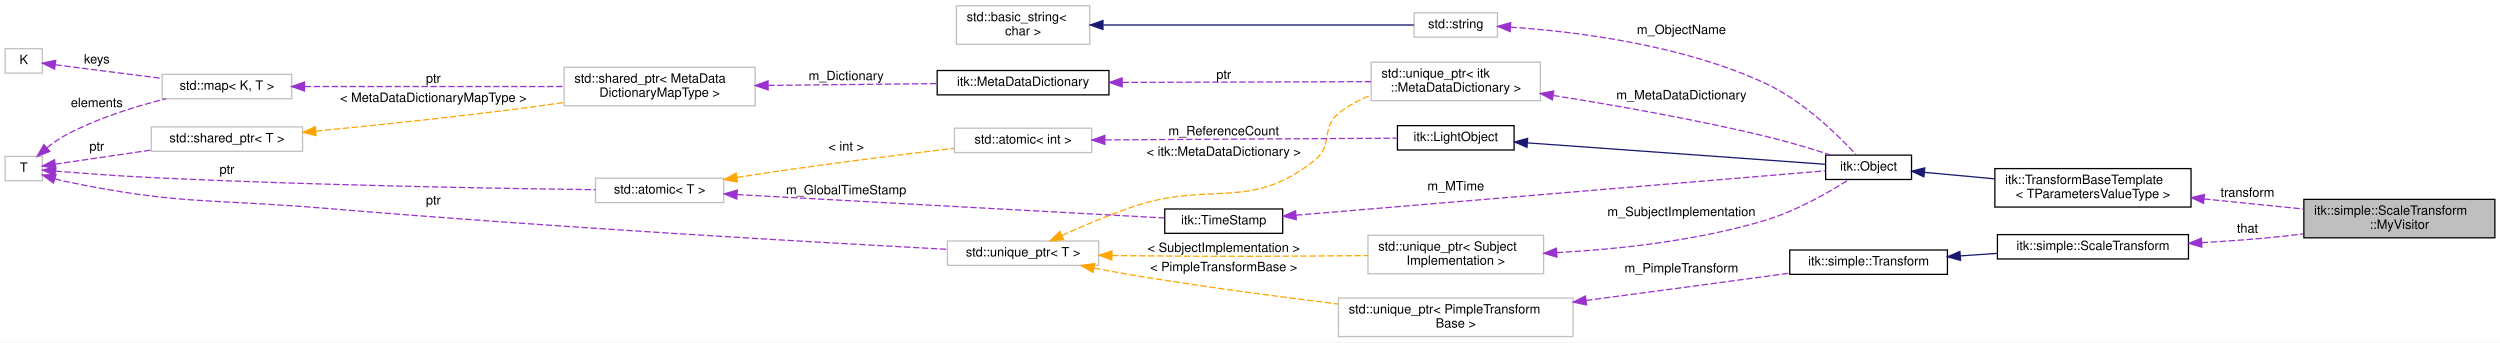
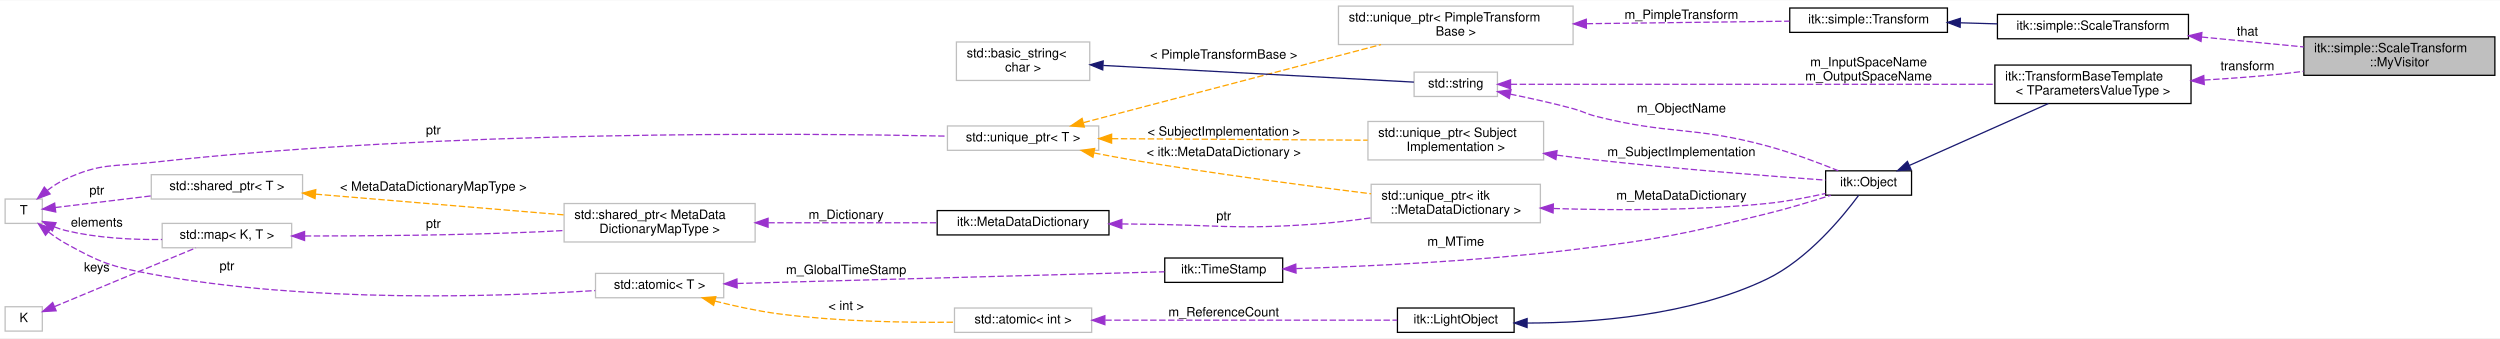
- <svg xmlns="http://www.w3.org/2000/svg" xmlns:xlink="http://www.w3.org/1999/xlink" width="1950pt" height="267pt" viewBox="0.00 0.00 1950.00 267.00">
-   <g id="graph0" class="graph" transform="scale(1 1) rotate(0) translate(4 263)">
-     <polygon fill="white" stroke="transparent" points="-4,4 -4,-263 1946,-263 1946,4 -4,4" />
+ <svg xmlns="http://www.w3.org/2000/svg" xmlns:xlink="http://www.w3.org/1999/xlink" width="1950pt" height="264pt" viewBox="0.00 0.00 1950.00 263.50">
+   <g id="graph0" class="graph" transform="scale(1 1) rotate(0) translate(4 259.5)">
+     <polygon fill="white" stroke="transparent" points="-4,4 -4,-259.5 1946,-259.5 1946,4 -4,4" />
    <g id="node1" class="node">
      <g id="a_node1">
        <a xlink:title=" ">
-           <polygon fill="#bfbfbf" stroke="black" points="1793,-77.5 1793,-107.5 1942,-107.5 1942,-77.5 1793,-77.5" />
-           <text text-anchor="start" x="1801" y="-95.5" font-family="Helvetica,sans-Serif" font-size="10.00">itk::simple::ScaleTransform</text>
-           <text text-anchor="middle" x="1867.5" y="-84.5" font-family="Helvetica,sans-Serif" font-size="10.00">::MyVisitor</text>
+           <polygon fill="#bfbfbf" stroke="black" points="1793,-201 1793,-231 1942,-231 1942,-201 1793,-201" />
+           <text text-anchor="start" x="1801" y="-219" font-family="Helvetica,sans-Serif" font-size="10.00">itk::simple::ScaleTransform</text>
+           <text text-anchor="middle" x="1867.5" y="-208" font-family="Helvetica,sans-Serif" font-size="10.00">::MyVisitor</text>
        </a>
      </g>
    </g>
    <g id="node2" class="node">
      <g id="a_node2">
        <a xlink:href="classitk_1_1simple_1_1ScaleTransform.html" target="_top" xlink:title="A 2D or 3D anisotropic scale of coordinate space around a fixed center.">
-           <polygon fill="white" stroke="black" points="1554,-61 1554,-80 1703,-80 1703,-61 1554,-61" />
-           <text text-anchor="middle" x="1628.5" y="-68" font-family="Helvetica,sans-Serif" font-size="10.00">itk::simple::ScaleTransform</text>
+           <polygon fill="white" stroke="black" points="1554,-229.5 1554,-248.5 1703,-248.5 1703,-229.5 1554,-229.5" />
+           <text text-anchor="middle" x="1628.5" y="-236.5" font-family="Helvetica,sans-Serif" font-size="10.00">itk::simple::ScaleTransform</text>
        </a>
      </g>
    </g>
    <g id="edge1" class="edge">
-       <path fill="none" stroke="#9a32cd" stroke-dasharray="5,2" d="M1713.37,-73.72C1733.58,-74.88 1755.09,-76.43 1775,-78.5 1780.75,-79.1 1786.7,-79.8 1792.67,-80.58" />
-       <polygon fill="#9a32cd" stroke="#9a32cd" points="1713.43,-70.22 1703.26,-73.17 1713.05,-77.21 1713.43,-70.22" />
-       <text text-anchor="middle" x="1749" y="-81.5" font-family="Helvetica,sans-Serif" font-size="10.00"> that</text>
+       <path fill="none" stroke="#9a32cd" stroke-dasharray="5,2" d="M1713.38,-230.86C1739.31,-228.34 1767.67,-225.59 1792.86,-223.15" />
+       <polygon fill="#9a32cd" stroke="#9a32cd" points="1712.8,-227.4 1703.19,-231.85 1713.48,-234.37 1712.8,-227.4" />
+       <text text-anchor="middle" x="1749" y="-232" font-family="Helvetica,sans-Serif" font-size="10.00"> that</text>
    </g>
    <g id="node3" class="node">
      <g id="a_node3">
        <a xlink:href="classitk_1_1simple_1_1Transform.html" target="_top" xlink:title="A simplified wrapper around a variety of ITK transforms.">
-           <polygon fill="white" stroke="black" points="1392,-49 1392,-68 1515,-68 1515,-49 1392,-49" />
-           <text text-anchor="middle" x="1453.5" y="-56" font-family="Helvetica,sans-Serif" font-size="10.00">itk::simple::Transform</text>
+           <polygon fill="white" stroke="black" points="1392,-234.5 1392,-253.5 1515,-253.5 1515,-234.5 1392,-234.5" />
+           <text text-anchor="middle" x="1453.5" y="-241.5" font-family="Helvetica,sans-Serif" font-size="10.00">itk::simple::Transform</text>
        </a>
      </g>
    </g>
    <g id="edge2" class="edge">
-       <path fill="none" stroke="midnightblue" d="M1525.17,-63.4C1534.65,-64.06 1544.4,-64.74 1553.93,-65.4" />
-       <polygon fill="midnightblue" stroke="midnightblue" points="1525.23,-59.9 1515.01,-62.7 1524.74,-66.88 1525.23,-59.9" />
+       <path fill="none" stroke="midnightblue" d="M1525.17,-241.96C1534.65,-241.68 1544.4,-241.4 1553.93,-241.13" />
+       <polygon fill="midnightblue" stroke="midnightblue" points="1524.9,-238.46 1515.01,-242.25 1525.1,-245.46 1524.9,-238.46" />
    </g>
    <g id="node4" class="node">
      <g id="a_node4">
        <a xlink:title=" ">
-           <polygon fill="white" stroke="#bfbfbf" points="1040,-0.5 1040,-30.5 1223,-30.5 1223,-0.5 1040,-0.5" />
-           <text text-anchor="start" x="1048" y="-18.5" font-family="Helvetica,sans-Serif" font-size="10.00">std::unique_ptr&lt; PimpleTransform</text>
-           <text text-anchor="middle" x="1131.5" y="-7.5" font-family="Helvetica,sans-Serif" font-size="10.00">Base &gt;</text>
+           <polygon fill="white" stroke="#bfbfbf" points="1040,-225 1040,-255 1223,-255 1223,-225 1040,-225" />
+           <text text-anchor="start" x="1048" y="-243" font-family="Helvetica,sans-Serif" font-size="10.00">std::unique_ptr&lt; PimpleTransform</text>
+           <text text-anchor="middle" x="1131.5" y="-232" font-family="Helvetica,sans-Serif" font-size="10.00">Base &gt;</text>
        </a>
      </g>
    </g>
    <g id="edge3" class="edge">
-       <path fill="none" stroke="#9a32cd" stroke-dasharray="5,2" d="M1233.1,-28.66C1276.46,-34.38 1327.74,-41.19 1374,-47.5 1379.73,-48.28 1385.69,-49.1 1391.65,-49.93" />
-       <polygon fill="#9a32cd" stroke="#9a32cd" points="1233.49,-25.18 1223.12,-27.34 1232.58,-32.12 1233.49,-25.18" />
-       <text text-anchor="middle" x="1307.5" y="-50.5" font-family="Helvetica,sans-Serif" font-size="10.00"> m_PimpleTransform</text>
+       <path fill="none" stroke="#9a32cd" stroke-dasharray="5,2" d="M1233.6,-241.26C1285.59,-241.91 1347.22,-242.68 1391.82,-243.24" />
+       <polygon fill="#9a32cd" stroke="#9a32cd" points="1233.39,-237.76 1223.34,-241.14 1233.3,-244.76 1233.39,-237.76" />
+       <text text-anchor="middle" x="1307.5" y="-245" font-family="Helvetica,sans-Serif" font-size="10.00"> m_PimpleTransform</text>
    </g>
    <g id="node5" class="node">
      <g id="a_node5">
        <a xlink:title="STL class.">
-           <polygon fill="white" stroke="#bfbfbf" points="735,-56 735,-75 853,-75 853,-56 735,-56" />
-           <text text-anchor="middle" x="794" y="-63" font-family="Helvetica,sans-Serif" font-size="10.00">std::unique_ptr&lt; T &gt;</text>
+           <polygon fill="white" stroke="#bfbfbf" points="735,-142.5 735,-161.5 853,-161.5 853,-142.5 735,-142.5" />
+           <text text-anchor="middle" x="794" y="-149.5" font-family="Helvetica,sans-Serif" font-size="10.00">std::unique_ptr&lt; T &gt;</text>
        </a>
      </g>
    </g>
    <g id="edge4" class="edge">
-       <path fill="none" stroke="orange" stroke-dasharray="5,2" d="M849.43,-53.91C859.25,-51.99 869.41,-50.1 879,-48.5 932.1,-39.65 991.84,-31.73 1039.77,-25.87" />
-       <polygon fill="orange" stroke="orange" points="848.48,-50.53 839.36,-55.93 849.85,-57.4 848.48,-50.53" />
-       <text text-anchor="middle" x="950.5" y="-51.5" font-family="Helvetica,sans-Serif" font-size="10.00"> &lt; PimpleTransformBase &gt;</text>
+       <path fill="none" stroke="orange" stroke-dasharray="5,2" d="M841.25,-164.13C901.74,-180 1007.69,-207.79 1073.2,-224.97" />
+       <polygon fill="orange" stroke="orange" points="841.78,-160.65 831.22,-161.5 840.01,-167.42 841.78,-160.65" />
+       <text text-anchor="middle" x="950.5" y="-214" font-family="Helvetica,sans-Serif" font-size="10.00"> &lt; PimpleTransformBase &gt;</text>
    </g>
    <g id="node12" class="node">
      <g id="a_node12">
        <a xlink:title=" ">
-           <polygon fill="white" stroke="#bfbfbf" points="1065.5,-184.5 1065.5,-214.5 1197.5,-214.5 1197.5,-184.5 1065.5,-184.5" />
-           <text text-anchor="start" x="1073.5" y="-202.5" font-family="Helvetica,sans-Serif" font-size="10.00">std::unique_ptr&lt; itk</text>
-           <text text-anchor="middle" x="1131.5" y="-191.5" font-family="Helvetica,sans-Serif" font-size="10.00">::MetaDataDictionary &gt;</text>
+           <polygon fill="white" stroke="#bfbfbf" points="1065.5,-86 1065.5,-116 1197.5,-116 1197.5,-86 1065.5,-86" />
+           <text text-anchor="start" x="1073.5" y="-104" font-family="Helvetica,sans-Serif" font-size="10.00">std::unique_ptr&lt; itk</text>
+           <text text-anchor="middle" x="1131.5" y="-93" font-family="Helvetica,sans-Serif" font-size="10.00">::MetaDataDictionary &gt;</text>
        </a>
      </g>
    </g>
    <g id="edge20" class="edge">
-       <path fill="none" stroke="orange" stroke-dasharray="5,2" d="M824.35,-79.38C840.29,-86.58 860.47,-95.17 879,-101.5 941.13,-122.71 970.96,-97.21 1022,-138.5 1035.91,-149.75 1026.18,-163.14 1040,-174.5 1047.43,-180.61 1056.24,-185.23 1065.4,-188.73" />
-       <polygon fill="orange" stroke="orange" points="825.58,-76.09 815.03,-75.11 822.66,-82.46 825.58,-76.09" />
-       <text text-anchor="middle" x="950.5" y="-141.5" font-family="Helvetica,sans-Serif" font-size="10.00"> &lt; itk::MetaDataDictionary &gt;</text>
+       <path fill="none" stroke="orange" stroke-dasharray="5,2" d="M849.44,-140.44C859.26,-138.51 869.42,-136.62 879,-135 942.11,-124.36 1014.57,-114.85 1065.45,-108.61" />
+       <polygon fill="orange" stroke="orange" points="848.49,-137.07 839.37,-142.46 849.86,-143.93 848.49,-137.07" />
+       <text text-anchor="middle" x="950.5" y="-138" font-family="Helvetica,sans-Serif" font-size="10.00"> &lt; itk::MetaDataDictionary &gt;</text>
    </g>
    <g id="node20" class="node">
      <g id="a_node20">
        <a xlink:title=" ">
-           <polygon fill="white" stroke="#bfbfbf" points="1063,-49.5 1063,-79.5 1200,-79.5 1200,-49.5 1063,-49.5" />
-           <text text-anchor="start" x="1071" y="-67.5" font-family="Helvetica,sans-Serif" font-size="10.00">std::unique_ptr&lt; Subject</text>
-           <text text-anchor="middle" x="1131.5" y="-56.5" font-family="Helvetica,sans-Serif" font-size="10.00">Implementation &gt;</text>
+           <polygon fill="white" stroke="#bfbfbf" points="1063,-135 1063,-165 1200,-165 1200,-135 1063,-135" />
+           <text text-anchor="start" x="1071" y="-153" font-family="Helvetica,sans-Serif" font-size="10.00">std::unique_ptr&lt; Subject</text>
+           <text text-anchor="middle" x="1131.5" y="-142" font-family="Helvetica,sans-Serif" font-size="10.00">Implementation &gt;</text>
        </a>
      </g>
    </g>
    <g id="edge24" class="edge">
-       <path fill="none" stroke="orange" stroke-dasharray="5,2" d="M863.43,-63.74C868.7,-63.64 873.93,-63.56 879,-63.5 941.33,-62.76 1012.34,-63.15 1062.98,-63.65" />
-       <polygon fill="orange" stroke="orange" points="863.22,-60.24 853.29,-63.93 863.36,-67.24 863.22,-60.24" />
-       <text text-anchor="middle" x="950.5" y="-66.5" font-family="Helvetica,sans-Serif" font-size="10.00"> &lt; SubjectImplementation &gt;</text>
+       <path fill="none" stroke="orange" stroke-dasharray="5,2" d="M863.26,-151.59C921.47,-151.25 1004.7,-150.75 1062.76,-150.4" />
+       <polygon fill="orange" stroke="orange" points="863.04,-148.09 853.06,-151.65 863.08,-155.09 863.04,-148.09" />
+       <text text-anchor="middle" x="950.5" y="-154" font-family="Helvetica,sans-Serif" font-size="10.00"> &lt; SubjectImplementation &gt;</text>
    </g>
    <g id="node6" class="node">
      <g id="a_node6">
        <a xlink:title=" ">
-           <polygon fill="white" stroke="#bfbfbf" points="0,-122 0,-141 29,-141 29,-122 0,-122" />
-           <text text-anchor="middle" x="14.5" y="-129" font-family="Helvetica,sans-Serif" font-size="10.00">T</text>
+           <polygon fill="white" stroke="#bfbfbf" points="0,-85.5 0,-104.5 29,-104.5 29,-85.5 0,-85.5" />
+           <text text-anchor="middle" x="14.5" y="-92.5" font-family="Helvetica,sans-Serif" font-size="10.00">T</text>
        </a>
      </g>
    </g>
    <g id="edge5" class="edge">
-       <path fill="none" stroke="#9a32cd" stroke-dasharray="5,2" d="M38.75,-123.54C41.51,-122.76 44.3,-122.06 47,-121.5 135.8,-103.01 159.61,-108.09 250,-100.5 426.27,-85.71 635.19,-73.83 734.69,-68.52" />
-       <polygon fill="#9a32cd" stroke="#9a32cd" points="37.66,-120.21 29.14,-126.5 39.73,-126.9 37.66,-120.21" />
-       <text text-anchor="middle" x="334" y="-103.5" font-family="Helvetica,sans-Serif" font-size="10.00"> ptr</text>
+       <path fill="none" stroke="#9a32cd" stroke-dasharray="5,2" d="M32.83,-111.15C37.2,-114.51 42.05,-117.72 47,-120 74.56,-132.68 83.85,-129.68 114,-133 342.57,-158.2 616.9,-156.03 734.65,-153.57" />
+       <polygon fill="#9a32cd" stroke="#9a32cd" points="35.07,-108.46 25.16,-104.7 30.56,-113.81 35.07,-108.46" />
+       <text text-anchor="middle" x="334" y="-155" font-family="Helvetica,sans-Serif" font-size="10.00"> ptr</text>
    </g>
    <g id="node11" class="node">
      <g id="a_node11">
        <a xlink:title="STL class.">
-           <polygon fill="white" stroke="#bfbfbf" points="460.5,-105 460.5,-124 560.5,-124 560.5,-105 460.5,-105" />
-           <text text-anchor="middle" x="510.5" y="-112" font-family="Helvetica,sans-Serif" font-size="10.00">std::atomic&lt; T &gt;</text>
+           <polygon fill="white" stroke="#bfbfbf" points="460.5,-27.5 460.5,-46.5 560.5,-46.5 560.5,-27.5 460.5,-27.5" />
+           <text text-anchor="middle" x="510.5" y="-34.5" font-family="Helvetica,sans-Serif" font-size="10.00">std::atomic&lt; T &gt;</text>
        </a>
      </g>
    </g>
    <g id="edge11" class="edge">
-       <path fill="none" stroke="#9a32cd" stroke-dasharray="5,2" d="M39.23,-129.51C59.17,-127.91 88.43,-125.73 114,-124.5 238.69,-118.5 385.68,-115.98 460.46,-115.02" />
-       <polygon fill="#9a32cd" stroke="#9a32cd" points="38.87,-126.03 29.19,-130.33 39.44,-133 38.87,-126.03" />
-       <text text-anchor="middle" x="173" y="-127.5" font-family="Helvetica,sans-Serif" font-size="10.00"> ptr</text>
+       <path fill="none" stroke="#9a32cd" stroke-dasharray="5,2" d="M33.84,-78.82C37.99,-75.63 42.51,-72.5 47,-70 74.65,-54.63 82.9,-51.77 114,-46 236.9,-23.21 384.95,-28.27 460.27,-33.11" />
+       <polygon fill="#9a32cd" stroke="#9a32cd" points="31.48,-76.23 25.95,-85.27 35.91,-81.65 31.48,-76.23" />
+       <text text-anchor="middle" x="173" y="-49" font-family="Helvetica,sans-Serif" font-size="10.00"> ptr</text>
    </g>
    <g id="node15" class="node">
      <g id="a_node15">
        <a xlink:title="STL class.">
-           <polygon fill="white" stroke="#bfbfbf" points="122.5,-186 122.5,-205 223.5,-205 223.5,-186 122.5,-186" />
-           <text text-anchor="middle" x="173" y="-193" font-family="Helvetica,sans-Serif" font-size="10.00">std::map&lt; K, T &gt;</text>
+           <polygon fill="white" stroke="#bfbfbf" points="122.5,-66.5 122.5,-85.5 223.5,-85.5 223.5,-66.5 122.5,-66.5" />
+           <text text-anchor="middle" x="173" y="-73.5" font-family="Helvetica,sans-Serif" font-size="10.00">std::map&lt; K, T &gt;</text>
        </a>
      </g>
    </g>
    <g id="edge17" class="edge">
-       <path fill="none" stroke="#9a32cd" stroke-dasharray="5,2" d="M32.74,-147.77C37.15,-151.34 42.05,-154.84 47,-157.5 71.48,-170.64 101.16,-179.91 125.45,-186" />
-       <polygon fill="#9a32cd" stroke="#9a32cd" points="34.82,-144.95 24.98,-141.03 30.23,-150.23 34.82,-144.95" />
-       <text text-anchor="middle" x="71.5" y="-179.5" font-family="Helvetica,sans-Serif" font-size="10.00"> elements</text>
+       <path fill="none" stroke="#9a32cd" stroke-dasharray="5,2" d="M38.37,-82.79C41.21,-81.67 44.13,-80.7 47,-80 71.37,-74.08 99.19,-72.69 122.4,-72.94" />
+       <polygon fill="#9a32cd" stroke="#9a32cd" points="36.81,-79.66 29.15,-86.99 39.71,-86.03 36.81,-79.66" />
+       <text text-anchor="middle" x="71.5" y="-83" font-family="Helvetica,sans-Serif" font-size="10.00"> elements</text>
    </g>
    <g id="node17" class="node">
      <g id="a_node17">
        <a xlink:title="STL class.">
-           <polygon fill="white" stroke="#bfbfbf" points="114,-145 114,-164 232,-164 232,-145 114,-145" />
-           <text text-anchor="middle" x="173" y="-152" font-family="Helvetica,sans-Serif" font-size="10.00">std::shared_ptr&lt; T &gt;</text>
+           <polygon fill="white" stroke="#bfbfbf" points="114,-104.5 114,-123.5 232,-123.5 232,-104.5 114,-104.5" />
+           <text text-anchor="middle" x="173" y="-111.5" font-family="Helvetica,sans-Serif" font-size="10.00">std::shared_ptr&lt; T &gt;</text>
        </a>
      </g>
    </g>
    <g id="edge19" class="edge">
-       <path fill="none" stroke="#9a32cd" stroke-dasharray="5,2" d="M39.05,-134.96C58.79,-137.86 87.84,-142.13 113.75,-145.94" />
-       <polygon fill="#9a32cd" stroke="#9a32cd" points="39.52,-131.49 29.11,-133.5 38.5,-138.42 39.52,-131.49" />
-       <text text-anchor="middle" x="71.5" y="-145.5" font-family="Helvetica,sans-Serif" font-size="10.00"> ptr</text>
+       <path fill="none" stroke="#9a32cd" stroke-dasharray="5,2" d="M39.05,-97.86C58.79,-100.26 87.84,-103.78 113.75,-106.93" />
+       <polygon fill="#9a32cd" stroke="#9a32cd" points="39.46,-94.38 29.11,-96.65 38.62,-101.33 39.46,-94.38" />
+       <text text-anchor="middle" x="71.5" y="-108" font-family="Helvetica,sans-Serif" font-size="10.00"> ptr</text>
    </g>
    <g id="node7" class="node">
      <g id="a_node7">
        <a xlink:href="https://www.itk.org/Doxygen/html/classitk_1_1TransformBaseTemplate.html" xlink:title=" ">
-           <polygon fill="white" stroke="black" points="1552,-101.5 1552,-131.5 1705,-131.5 1705,-101.5 1552,-101.5" />
-           <text text-anchor="start" x="1560" y="-119.5" font-family="Helvetica,sans-Serif" font-size="10.00">itk::TransformBaseTemplate</text>
-           <text text-anchor="middle" x="1628.5" y="-108.5" font-family="Helvetica,sans-Serif" font-size="10.00">&lt; TParametersValueType &gt;</text>
+           <polygon fill="white" stroke="black" points="1552,-179 1552,-209 1705,-209 1705,-179 1552,-179" />
+           <text text-anchor="start" x="1560" y="-197" font-family="Helvetica,sans-Serif" font-size="10.00">itk::TransformBaseTemplate</text>
+           <text text-anchor="middle" x="1628.5" y="-186" font-family="Helvetica,sans-Serif" font-size="10.00">&lt; TParametersValueType &gt;</text>
        </a>
      </g>
    </g>
    <g id="edge6" class="edge">
-       <path fill="none" stroke="#9a32cd" stroke-dasharray="5,2" d="M1715.14,-107.83C1740.57,-105.25 1768.19,-102.46 1792.79,-99.96" />
-       <polygon fill="#9a32cd" stroke="#9a32cd" points="1714.74,-104.35 1705.14,-108.84 1715.44,-111.31 1714.74,-104.35" />
-       <text text-anchor="middle" x="1749" y="-109.5" font-family="Helvetica,sans-Serif" font-size="10.00"> transform</text>
+       <path fill="none" stroke="#9a32cd" stroke-dasharray="5,2" d="M1715.29,-197.33C1734.94,-198.48 1755.71,-200 1775,-202 1780.75,-202.6 1786.7,-203.3 1792.67,-204.08" />
+       <polygon fill="#9a32cd" stroke="#9a32cd" points="1715.31,-193.83 1705.13,-196.77 1714.92,-200.82 1715.31,-193.83" />
+       <text text-anchor="middle" x="1749" y="-205" font-family="Helvetica,sans-Serif" font-size="10.00"> transform</text>
    </g>
    <g id="node8" class="node">
      <g id="a_node8">
        <a xlink:href="https://www.itk.org/Doxygen/html/classitk_1_1Object.html" xlink:title=" ">
-           <polygon fill="white" stroke="black" points="1420,-123 1420,-142 1487,-142 1487,-123 1420,-123" />
-           <text text-anchor="middle" x="1453.5" y="-130" font-family="Helvetica,sans-Serif" font-size="10.00">itk::Object</text>
+           <polygon fill="white" stroke="black" points="1420,-107.5 1420,-126.5 1487,-126.5 1487,-107.5 1420,-107.5" />
+           <text text-anchor="middle" x="1453.5" y="-114.5" font-family="Helvetica,sans-Serif" font-size="10.00">itk::Object</text>
        </a>
      </g>
    </g>
    <g id="edge7" class="edge">
-       <path fill="none" stroke="midnightblue" d="M1497.39,-128.53C1513.82,-127.01 1533.09,-125.23 1551.69,-123.51" />
-       <polygon fill="midnightblue" stroke="midnightblue" points="1496.68,-125.08 1487.04,-129.49 1497.32,-132.05 1496.68,-125.08" />
+       <path fill="none" stroke="midnightblue" d="M1485.35,-130.73C1515.83,-144.3 1562.31,-164.99 1593.75,-178.98" />
+       <polygon fill="midnightblue" stroke="midnightblue" points="1486.62,-127.47 1476.06,-126.6 1483.77,-133.86 1486.62,-127.47" />
    </g>
    <g id="node9" class="node">
      <g id="a_node9">
        <a xlink:href="https://www.itk.org/Doxygen/html/classitk_1_1LightObject.html" xlink:title=" ">
-           <polygon fill="white" stroke="black" points="1086,-146 1086,-165 1177,-165 1177,-146 1086,-146" />
-           <text text-anchor="middle" x="1131.5" y="-153" font-family="Helvetica,sans-Serif" font-size="10.00">itk::LightObject</text>
+           <polygon fill="white" stroke="black" points="1086,-0.5 1086,-19.5 1177,-19.5 1177,-0.5 1086,-0.5" />
+           <text text-anchor="middle" x="1131.5" y="-7.5" font-family="Helvetica,sans-Serif" font-size="10.00">itk::LightObject</text>
        </a>
      </g>
    </g>
    <g id="edge8" class="edge">
-       <path fill="none" stroke="midnightblue" d="M1187.67,-151.53C1254.5,-146.73 1364.91,-138.8 1419.64,-134.86" />
-       <polygon fill="midnightblue" stroke="midnightblue" points="1187.05,-148.07 1177.33,-152.28 1187.56,-155.05 1187.05,-148.07" />
+       <path fill="none" stroke="midnightblue" d="M1187.25,-7.77C1238.07,-7.85 1314.6,-13.51 1374,-42 1406.12,-57.4 1433.6,-90.94 1445.78,-107.44" />
+       <polygon fill="midnightblue" stroke="midnightblue" points="1187.11,-4.27 1177.13,-7.83 1187.15,-11.27 1187.11,-4.27" />
    </g>
    <g id="node10" class="node">
      <g id="a_node10">
        <a xlink:title=" ">
-           <polygon fill="white" stroke="#bfbfbf" points="740.5,-144 740.5,-163 847.5,-163 847.5,-144 740.5,-144" />
-           <text text-anchor="middle" x="794" y="-151" font-family="Helvetica,sans-Serif" font-size="10.00">std::atomic&lt; int &gt;</text>
+           <polygon fill="white" stroke="#bfbfbf" points="740.5,-0.5 740.5,-19.5 847.5,-19.5 847.5,-0.5 740.5,-0.5" />
+           <text text-anchor="middle" x="794" y="-7.5" font-family="Helvetica,sans-Serif" font-size="10.00">std::atomic&lt; int &gt;</text>
        </a>
      </g>
    </g>
    <g id="edge9" class="edge">
-       <path fill="none" stroke="#9a32cd" stroke-dasharray="5,2" d="M858.12,-153.88C924.52,-154.27 1027.32,-154.88 1085.79,-155.23" />
-       <polygon fill="#9a32cd" stroke="#9a32cd" points="857.81,-150.37 847.79,-153.81 857.77,-157.37 857.81,-150.37" />
-       <text text-anchor="middle" x="950.5" y="-157.5" font-family="Helvetica,sans-Serif" font-size="10.00"> m_ReferenceCount</text>
+       <path fill="none" stroke="#9a32cd" stroke-dasharray="5,2" d="M858.12,-10C924.52,-10 1027.32,-10 1085.79,-10" />
+       <polygon fill="#9a32cd" stroke="#9a32cd" points="857.79,-6.5 847.79,-10 857.79,-13.5 857.79,-6.5" />
+       <text text-anchor="middle" x="950.5" y="-13" font-family="Helvetica,sans-Serif" font-size="10.00"> m_ReferenceCount</text>
    </g>
    <g id="edge10" class="edge">
-       <path fill="none" stroke="orange" stroke-dasharray="5,2" d="M570.92,-124.57C581.59,-126.28 592.62,-127.99 603,-129.5 649.23,-136.21 701.95,-142.78 740.1,-147.35" />
-       <polygon fill="orange" stroke="orange" points="571.27,-121.08 560.83,-122.93 570.14,-127.99 571.27,-121.08" />
-       <text text-anchor="middle" x="656" y="-145.5" font-family="Helvetica,sans-Serif" font-size="10.00"> &lt; int &gt;</text>
+       <path fill="none" stroke="orange" stroke-dasharray="5,2" d="M553.57,-24.93C568.98,-21.03 586.66,-17.16 603,-15 649.13,-8.92 702.08,-8.02 740.35,-8.44" />
+       <polygon fill="orange" stroke="orange" points="552.59,-21.57 543.8,-27.48 554.36,-28.34 552.59,-21.57" />
+       <text text-anchor="middle" x="656" y="-18" font-family="Helvetica,sans-Serif" font-size="10.00"> &lt; int &gt;</text>
    </g>
    <g id="node21" class="node">
      <g id="a_node21">
        <a xlink:href="https://www.itk.org/Doxygen/html/classitk_1_1TimeStamp.html" xlink:title=" ">
-           <polygon fill="white" stroke="black" points="904.5,-81 904.5,-100 996.5,-100 996.5,-81 904.5,-81" />
-           <text text-anchor="middle" x="950.5" y="-88" font-family="Helvetica,sans-Serif" font-size="10.00">itk::TimeStamp</text>
+           <polygon fill="white" stroke="black" points="904.5,-39.5 904.5,-58.5 996.5,-58.5 996.5,-39.5 904.5,-39.5" />
+           <text text-anchor="middle" x="950.5" y="-46.5" font-family="Helvetica,sans-Serif" font-size="10.00">itk::TimeStamp</text>
        </a>
      </g>
    </g>
    <g id="edge26" class="edge">
-       <path fill="none" stroke="#9a32cd" stroke-dasharray="5,2" d="M571.06,-111.24C659.77,-106.38 824.68,-97.34 904.24,-92.98" />
-       <polygon fill="#9a32cd" stroke="#9a32cd" points="570.69,-107.75 560.89,-111.79 571.07,-114.74 570.69,-107.75" />
-       <text text-anchor="middle" x="656" y="-111.5" font-family="Helvetica,sans-Serif" font-size="10.00"> m_GlobalTimeStamp</text>
+       <path fill="none" stroke="#9a32cd" stroke-dasharray="5,2" d="M571.06,-38.63C659.77,-41.06 824.68,-45.58 904.24,-47.76" />
+       <polygon fill="#9a32cd" stroke="#9a32cd" points="570.98,-35.13 560.89,-38.35 570.79,-42.13 570.98,-35.13" />
+       <text text-anchor="middle" x="656" y="-46" font-family="Helvetica,sans-Serif" font-size="10.00"> m_GlobalTimeStamp</text>
    </g>
    <g id="edge12" class="edge">
-       <path fill="none" stroke="#9a32cd" stroke-dasharray="5,2" d="M1207.5,-188.53C1255.43,-180.94 1318.73,-169.82 1374,-156.5 1390.76,-152.46 1409.22,-146.88 1424.02,-142.11" />
-       <polygon fill="#9a32cd" stroke="#9a32cd" points="1206.85,-185.09 1197.52,-190.1 1207.94,-192.01 1206.85,-185.09" />
-       <text text-anchor="middle" x="1307.5" y="-185.5" font-family="Helvetica,sans-Serif" font-size="10.00"> m_MetaDataDictionary</text>
+       <path fill="none" stroke="#9a32cd" stroke-dasharray="5,2" d="M1207.76,-97.12C1255.51,-95.62 1318.52,-95.4 1374,-101 1389.22,-102.54 1405.86,-105.71 1419.88,-108.82" />
+       <polygon fill="#9a32cd" stroke="#9a32cd" points="1207.38,-93.63 1197.51,-97.47 1207.62,-100.63 1207.38,-93.63" />
+       <text text-anchor="middle" x="1307.5" y="-104" font-family="Helvetica,sans-Serif" font-size="10.00"> m_MetaDataDictionary</text>
    </g>
    <g id="node13" class="node">
      <g id="a_node13">
        <a xlink:href="https://www.itk.org/Doxygen/html/classitk_1_1MetaDataDictionary.html" xlink:title=" ">
-           <polygon fill="white" stroke="black" points="727,-189 727,-208 861,-208 861,-189 727,-189" />
-           <text text-anchor="middle" x="794" y="-196" font-family="Helvetica,sans-Serif" font-size="10.00">itk::MetaDataDictionary</text>
+           <polygon fill="white" stroke="black" points="727,-76.5 727,-95.5 861,-95.5 861,-76.5 727,-76.5" />
+           <text text-anchor="middle" x="794" y="-83.5" font-family="Helvetica,sans-Serif" font-size="10.00">itk::MetaDataDictionary</text>
        </a>
      </g>
    </g>
    <g id="edge13" class="edge">
-       <path fill="none" stroke="#9a32cd" stroke-dasharray="5,2" d="M871.59,-198.73C930.16,-198.9 1010.02,-199.14 1065.5,-199.31" />
-       <polygon fill="#9a32cd" stroke="#9a32cd" points="871.29,-195.23 861.28,-198.7 871.27,-202.23 871.29,-195.23" />
-       <text text-anchor="middle" x="950.5" y="-201.5" font-family="Helvetica,sans-Serif" font-size="10.00"> ptr</text>
+       <path fill="none" stroke="#9a32cd" stroke-dasharray="5,2" d="M871.23,-85.05C873.85,-85.03 876.45,-85.02 879,-85 942.55,-84.62 958.61,-80.35 1022,-85 1036.05,-86.03 1051.05,-87.8 1065.26,-89.8" />
+       <polygon fill="#9a32cd" stroke="#9a32cd" points="871,-81.55 861.03,-85.14 871.06,-88.55 871,-81.55" />
+       <text text-anchor="middle" x="950.5" y="-88" font-family="Helvetica,sans-Serif" font-size="10.00"> ptr</text>
    </g>
    <g id="node14" class="node">
      <g id="a_node14">
        <a xlink:title=" ">
-           <polygon fill="white" stroke="#bfbfbf" points="436,-180.5 436,-210.5 585,-210.5 585,-180.5 436,-180.5" />
-           <text text-anchor="start" x="444" y="-198.5" font-family="Helvetica,sans-Serif" font-size="10.00">std::shared_ptr&lt; MetaData</text>
-           <text text-anchor="middle" x="510.5" y="-187.5" font-family="Helvetica,sans-Serif" font-size="10.00">DictionaryMapType &gt;</text>
+           <polygon fill="white" stroke="#bfbfbf" points="436,-71 436,-101 585,-101 585,-71 436,-71" />
+           <text text-anchor="start" x="444" y="-89" font-family="Helvetica,sans-Serif" font-size="10.00">std::shared_ptr&lt; MetaData</text>
+           <text text-anchor="middle" x="510.5" y="-78" font-family="Helvetica,sans-Serif" font-size="10.00">DictionaryMapType &gt;</text>
        </a>
      </g>
    </g>
    <g id="edge14" class="edge">
-       <path fill="none" stroke="#9a32cd" stroke-dasharray="5,2" d="M595.29,-196.39C637.24,-196.84 687.31,-197.37 726.57,-197.79" />
-       <polygon fill="#9a32cd" stroke="#9a32cd" points="595.13,-192.89 585.09,-196.28 595.06,-199.89 595.13,-192.89" />
-       <text text-anchor="middle" x="656" y="-200.5" font-family="Helvetica,sans-Serif" font-size="10.00"> m_Dictionary</text>
+       <path fill="none" stroke="#9a32cd" stroke-dasharray="5,2" d="M595.29,-86C637.24,-86 687.31,-86 726.57,-86" />
+       <polygon fill="#9a32cd" stroke="#9a32cd" points="595.09,-82.5 585.09,-86 595.09,-89.5 595.09,-82.5" />
+       <text text-anchor="middle" x="656" y="-89" font-family="Helvetica,sans-Serif" font-size="10.00"> m_Dictionary</text>
    </g>
    <g id="edge15" class="edge">
-       <path fill="none" stroke="#9a32cd" stroke-dasharray="5,2" d="M233.71,-195.5C290.23,-195.5 375.21,-195.5 435.9,-195.5" />
-       <polygon fill="#9a32cd" stroke="#9a32cd" points="233.5,-192 223.5,-195.5 233.5,-199 233.5,-192" />
-       <text text-anchor="middle" x="334" y="-198.5" font-family="Helvetica,sans-Serif" font-size="10.00"> ptr</text>
+       <path fill="none" stroke="#9a32cd" stroke-dasharray="5,2" d="M233.75,-75.67C283.17,-75.65 355.18,-76.21 418,-79 423.73,-79.25 429.66,-79.58 435.61,-79.94" />
+       <polygon fill="#9a32cd" stroke="#9a32cd" points="233.56,-72.17 223.56,-75.68 233.57,-79.17 233.56,-72.17" />
+       <text text-anchor="middle" x="334" y="-82" font-family="Helvetica,sans-Serif" font-size="10.00"> ptr</text>
    </g>
    <g id="node16" class="node">
      <g id="a_node16">
        <a xlink:title=" ">
-           <polygon fill="white" stroke="#bfbfbf" points="0,-206 0,-225 29,-225 29,-206 0,-206" />
-           <text text-anchor="middle" x="14.5" y="-213" font-family="Helvetica,sans-Serif" font-size="10.00">K</text>
+           <polygon fill="white" stroke="#bfbfbf" points="0,-1.5 0,-20.5 29,-20.5 29,-1.5 0,-1.5" />
+           <text text-anchor="middle" x="14.5" y="-8.5" font-family="Helvetica,sans-Serif" font-size="10.00">K</text>
        </a>
      </g>
    </g>
    <g id="edge16" class="edge">
-       <path fill="none" stroke="#9a32cd" stroke-dasharray="5,2" d="M39.19,-212.47C61.16,-209.67 94.54,-205.4 122.35,-201.85" />
-       <polygon fill="#9a32cd" stroke="#9a32cd" points="38.59,-209.02 29.11,-213.76 39.48,-215.96 38.59,-209.02" />
-       <text text-anchor="middle" x="71.5" y="-213.5" font-family="Helvetica,sans-Serif" font-size="10.00"> keys</text>
+       <path fill="none" stroke="#9a32cd" stroke-dasharray="5,2" d="M38.69,-20.67C58.65,-28.99 88.21,-41.3 114,-52 125.47,-56.76 138.23,-62.04 148.85,-66.43" />
+       <polygon fill="#9a32cd" stroke="#9a32cd" points="39.78,-17.33 29.2,-16.71 37.08,-23.79 39.78,-17.33" />
+       <text text-anchor="middle" x="71.5" y="-48" font-family="Helvetica,sans-Serif" font-size="10.00"> keys</text>
    </g>
    <g id="edge18" class="edge">
-       <path fill="none" stroke="orange" stroke-dasharray="5,2" d="M242.45,-160.75C291.43,-165.48 358.88,-172.51 418,-180.5 423.74,-181.28 429.68,-182.13 435.64,-183.03" />
-       <polygon fill="orange" stroke="orange" points="242.57,-157.25 232.29,-159.78 241.91,-164.22 242.57,-157.25" />
-       <text text-anchor="middle" x="334" y="-183.5" font-family="Helvetica,sans-Serif" font-size="10.00"> &lt; MetaDataDictionaryMapType &gt;</text>
+       <path fill="none" stroke="orange" stroke-dasharray="5,2" d="M242.27,-108.3C298.5,-103.61 378.06,-96.97 435.74,-92.16" />
+       <polygon fill="orange" stroke="orange" points="241.73,-104.84 232.06,-109.15 242.31,-111.81 241.73,-104.84" />
+       <text text-anchor="middle" x="334" y="-111" font-family="Helvetica,sans-Serif" font-size="10.00"> &lt; MetaDataDictionaryMapType &gt;</text>
    </g>
    <g id="node18" class="node">
      <g id="a_node18">
        <a xlink:title="STL class.">
-           <polygon fill="white" stroke="#bfbfbf" points="1099,-234 1099,-253 1164,-253 1164,-234 1099,-234" />
-           <text text-anchor="middle" x="1131.5" y="-241" font-family="Helvetica,sans-Serif" font-size="10.00">std::string</text>
-         </a>
-       </g>
+           <polygon fill="white" stroke="#bfbfbf" points="1099,-184.5 1099,-203.5 1164,-203.5 1164,-184.5 1099,-184.5" />
+           <text text-anchor="middle" x="1131.5" y="-191.5" font-family="Helvetica,sans-Serif" font-size="10.00">std::string</text>
+         </a>
+       </g>
+     </g>
+     <g id="edge27" class="edge">
+       <path fill="none" stroke="#9a32cd" stroke-dasharray="5,2" d="M1174.34,-194C1257.83,-194 1446.14,-194 1551.85,-194" />
+       <polygon fill="#9a32cd" stroke="#9a32cd" points="1174.22,-190.5 1164.22,-194 1174.22,-197.5 1174.22,-190.5" />
+       <text text-anchor="middle" x="1453.5" y="-208" font-family="Helvetica,sans-Serif" font-size="10.00"> m_InputSpaceName</text>
+       <text text-anchor="middle" x="1453.5" y="-197" font-family="Helvetica,sans-Serif" font-size="10.00">m_OutputSpaceName</text>
    </g>
    <g id="edge21" class="edge">
-       <path fill="none" stroke="#9a32cd" stroke-dasharray="5,2" d="M1174.21,-241.84C1223.95,-238.48 1308.56,-228.3 1374,-197.5 1403.14,-183.79 1430.52,-156.72 1443.92,-142.22" />
-       <polygon fill="#9a32cd" stroke="#9a32cd" points="1173.91,-238.35 1164.15,-242.46 1174.34,-245.34 1173.91,-238.35" />
-       <text text-anchor="middle" x="1307.5" y="-236.5" font-family="Helvetica,sans-Serif" font-size="10.00"> m_ObjectName</text>
+       <path fill="none" stroke="#9a32cd" stroke-dasharray="5,2" d="M1173.94,-186.34C1189.43,-183.2 1207.11,-179.3 1223,-175 1231.14,-172.8 1232.82,-171.06 1241,-169 1299.18,-154.36 1316.07,-161.57 1374,-146 1393.22,-140.83 1414.35,-132.89 1429.84,-126.62" />
+       <polygon fill="#9a32cd" stroke="#9a32cd" points="1173.25,-182.91 1164.12,-188.29 1174.61,-189.77 1173.25,-182.91" />
+       <text text-anchor="middle" x="1307.5" y="-172" font-family="Helvetica,sans-Serif" font-size="10.00"> m_ObjectName</text>
    </g>
    <g id="node19" class="node">
      <g id="a_node19">
        <a xlink:title="STL class.">
-           <polygon fill="white" stroke="#bfbfbf" points="742,-228.5 742,-258.5 846,-258.5 846,-228.5 742,-228.5" />
-           <text text-anchor="start" x="750" y="-246.5" font-family="Helvetica,sans-Serif" font-size="10.00">std::basic_string&lt;</text>
-           <text text-anchor="middle" x="794" y="-235.5" font-family="Helvetica,sans-Serif" font-size="10.00"> char &gt;</text>
+           <polygon fill="white" stroke="#bfbfbf" points="742,-197 742,-227 846,-227 846,-197 742,-197" />
+           <text text-anchor="start" x="750" y="-215" font-family="Helvetica,sans-Serif" font-size="10.00">std::basic_string&lt;</text>
+           <text text-anchor="middle" x="794" y="-204" font-family="Helvetica,sans-Serif" font-size="10.00"> char &gt;</text>
        </a>
      </g>
    </g>
    <g id="edge22" class="edge">
-       <path fill="none" stroke="midnightblue" d="M856.55,-243.5C928.12,-243.5 1043.49,-243.5 1098.86,-243.5" />
-       <polygon fill="midnightblue" stroke="midnightblue" points="856.32,-240 846.32,-243.5 856.32,-247 856.32,-240" />
+       <path fill="none" stroke="midnightblue" d="M856.55,-208.7C928.12,-204.86 1043.49,-198.67 1098.86,-195.7" />
+       <polygon fill="midnightblue" stroke="midnightblue" points="856.12,-205.22 846.32,-209.25 856.49,-212.21 856.12,-205.22" />
    </g>
    <g id="edge23" class="edge">
-       <path fill="none" stroke="#9a32cd" stroke-dasharray="5,2" d="M1210.25,-65.93C1258.32,-68.58 1320.79,-75.25 1374,-91.5 1397.82,-98.77 1422.93,-113.26 1438.16,-122.92" />
-       <polygon fill="#9a32cd" stroke="#9a32cd" points="1210.38,-62.43 1200.21,-65.42 1210.02,-69.42 1210.38,-62.43" />
-       <text text-anchor="middle" x="1307.5" y="-94.5" font-family="Helvetica,sans-Serif" font-size="10.00"> m_SubjectImplementation</text>
+       <path fill="none" stroke="#9a32cd" stroke-dasharray="5,2" d="M1210.37,-138.73C1220.66,-137.39 1231.08,-136.11 1241,-135 1304.18,-127.95 1378.24,-122.23 1419.84,-119.25" />
+       <polygon fill="#9a32cd" stroke="#9a32cd" points="1209.6,-135.3 1200.15,-140.09 1210.52,-142.24 1209.6,-135.3" />
+       <text text-anchor="middle" x="1307.5" y="-138" font-family="Helvetica,sans-Serif" font-size="10.00"> m_SubjectImplementation</text>
    </g>
    <g id="edge25" class="edge">
-       <path fill="none" stroke="#9a32cd" stroke-dasharray="5,2" d="M1006.9,-95.14C1111.64,-103.93 1335.74,-122.71 1419.77,-129.76" />
-       <polygon fill="#9a32cd" stroke="#9a32cd" points="1007.1,-91.65 996.84,-94.3 1006.52,-98.62 1007.1,-91.65" />
-       <text text-anchor="middle" x="1131.5" y="-114.5" font-family="Helvetica,sans-Serif" font-size="10.00"> m_MTime</text>
+       <path fill="none" stroke="#9a32cd" stroke-dasharray="5,2" d="M1007.04,-50.25C1062.04,-51.97 1148.58,-55.94 1223,-65 1290.76,-73.25 1307.7,-76.77 1374,-93 1390.75,-97.1 1409.2,-102.69 1424.01,-107.44" />
+       <polygon fill="#9a32cd" stroke="#9a32cd" points="1006.91,-46.75 996.81,-49.95 1006.7,-53.74 1006.91,-46.75" />
+       <text text-anchor="middle" x="1131.5" y="-68" font-family="Helvetica,sans-Serif" font-size="10.00"> m_MTime</text>
    </g>
  </g>
</svg>
